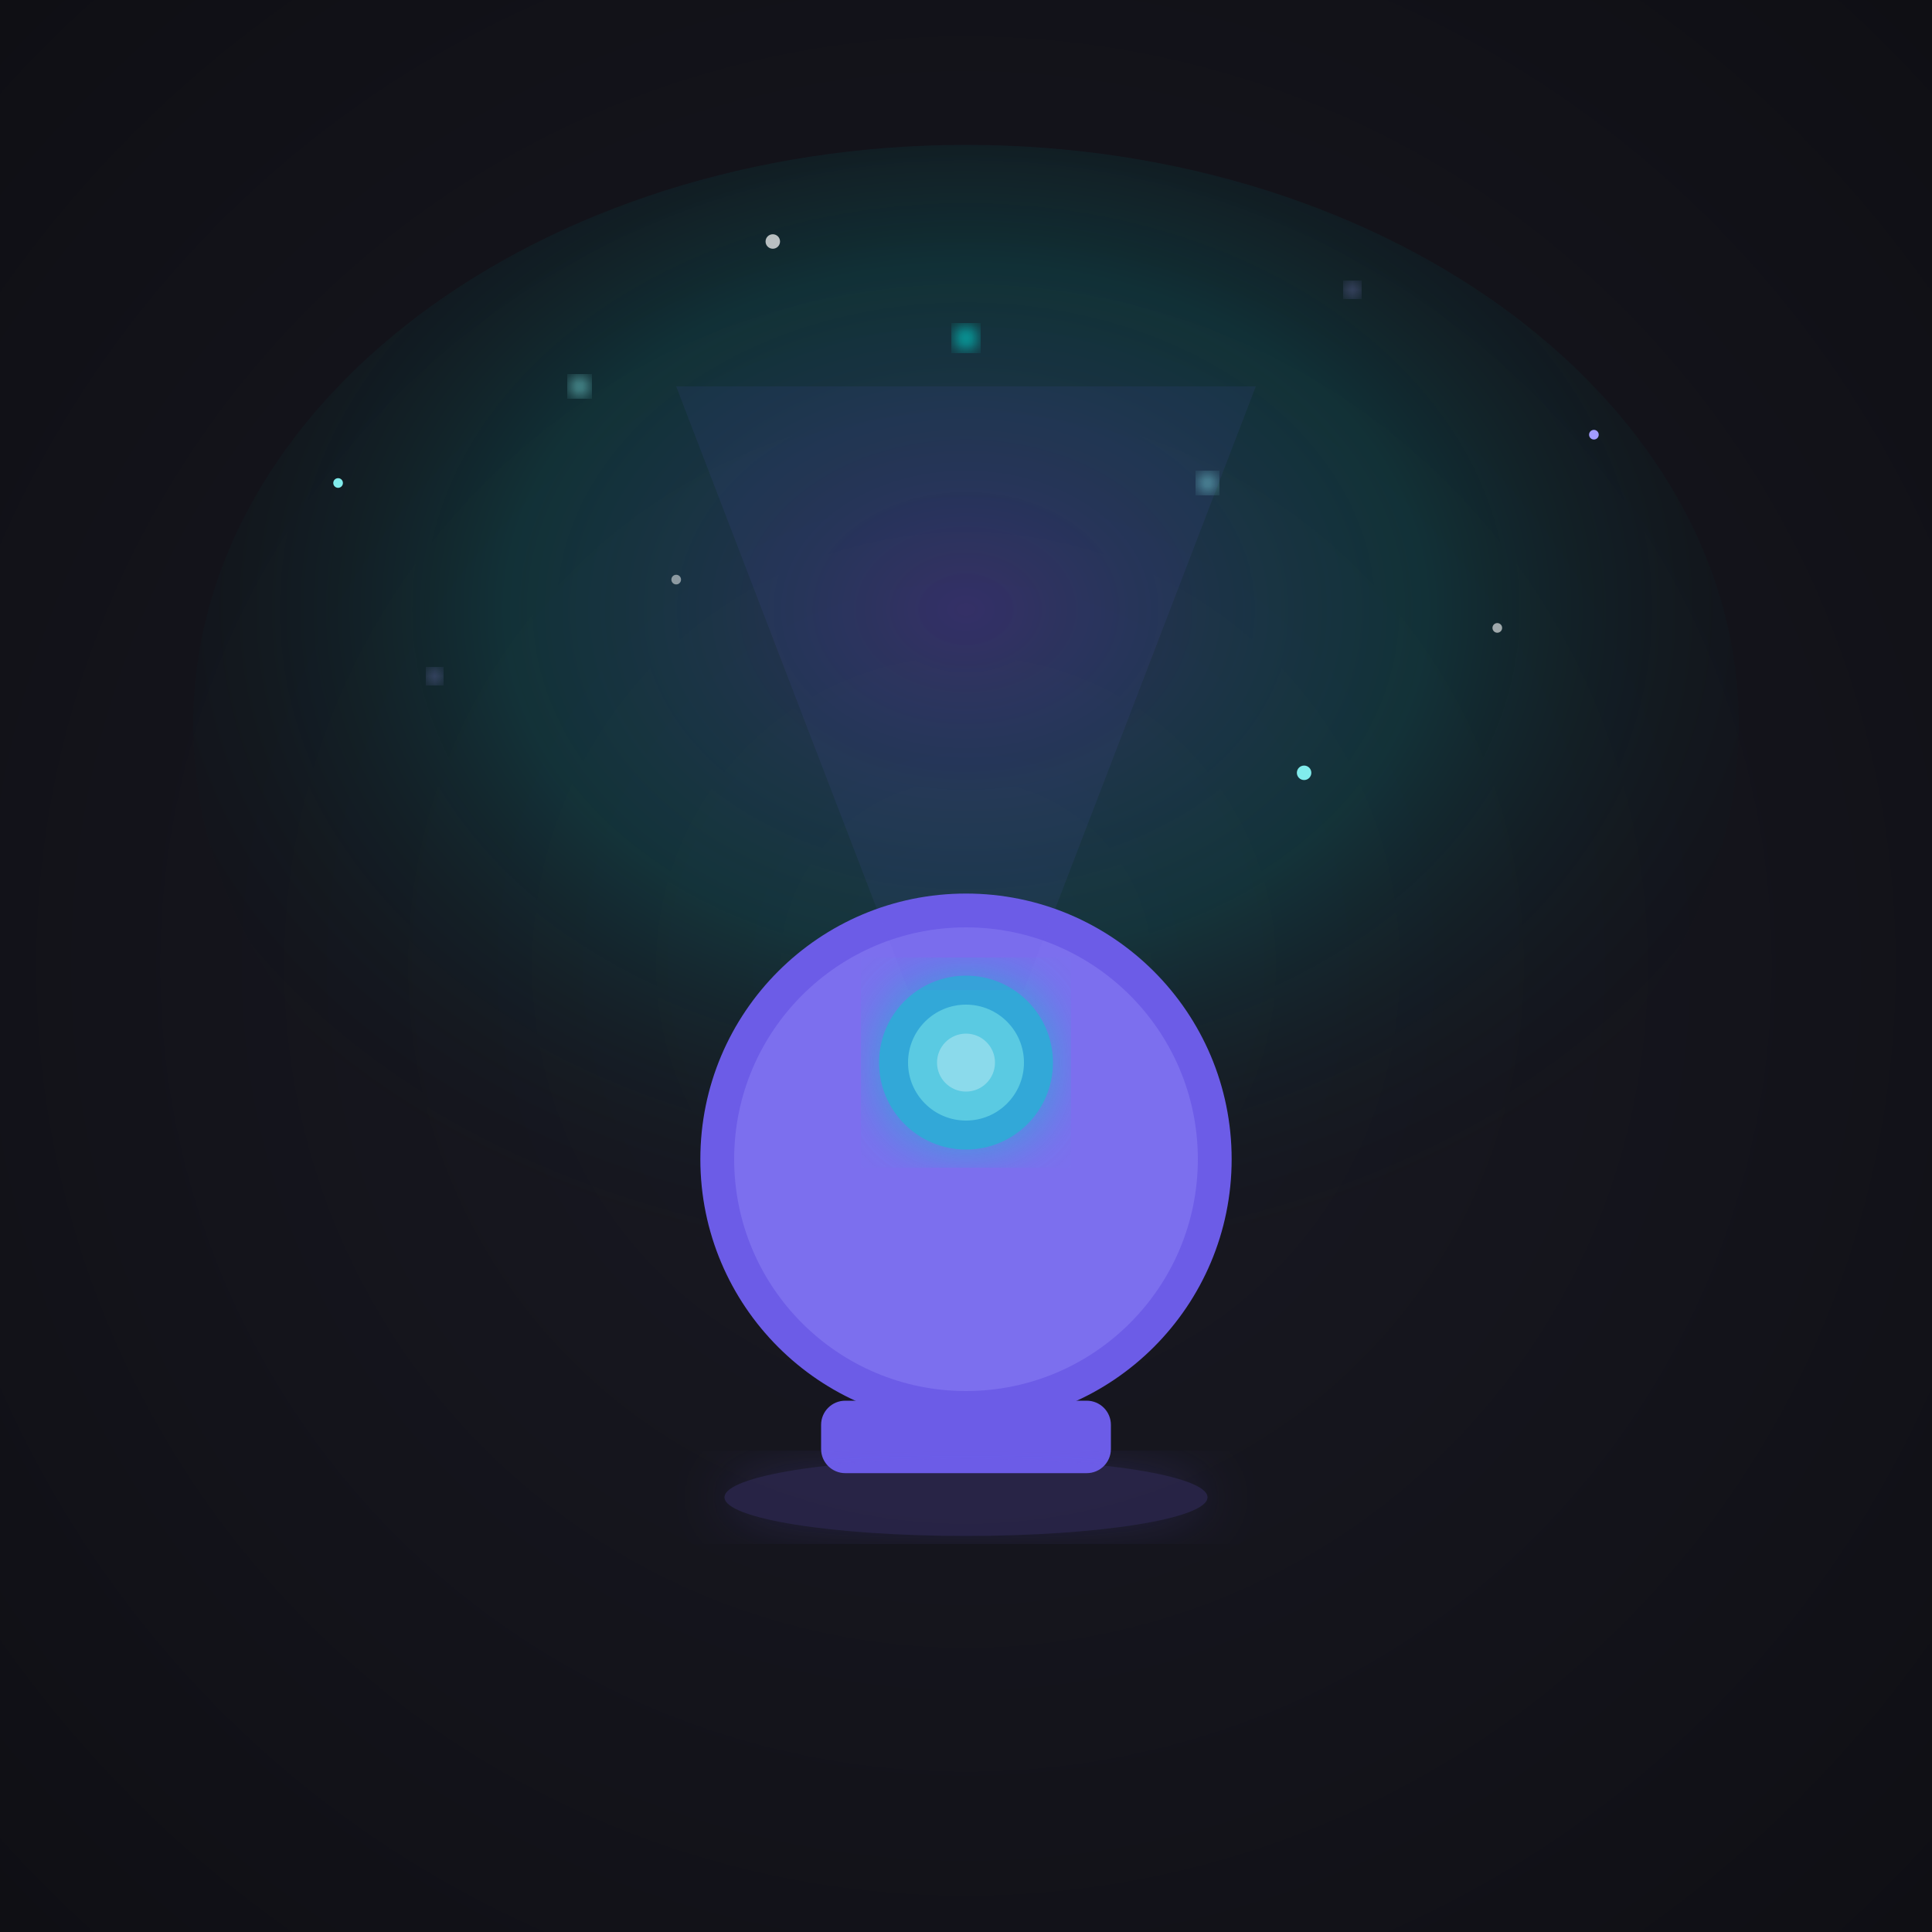
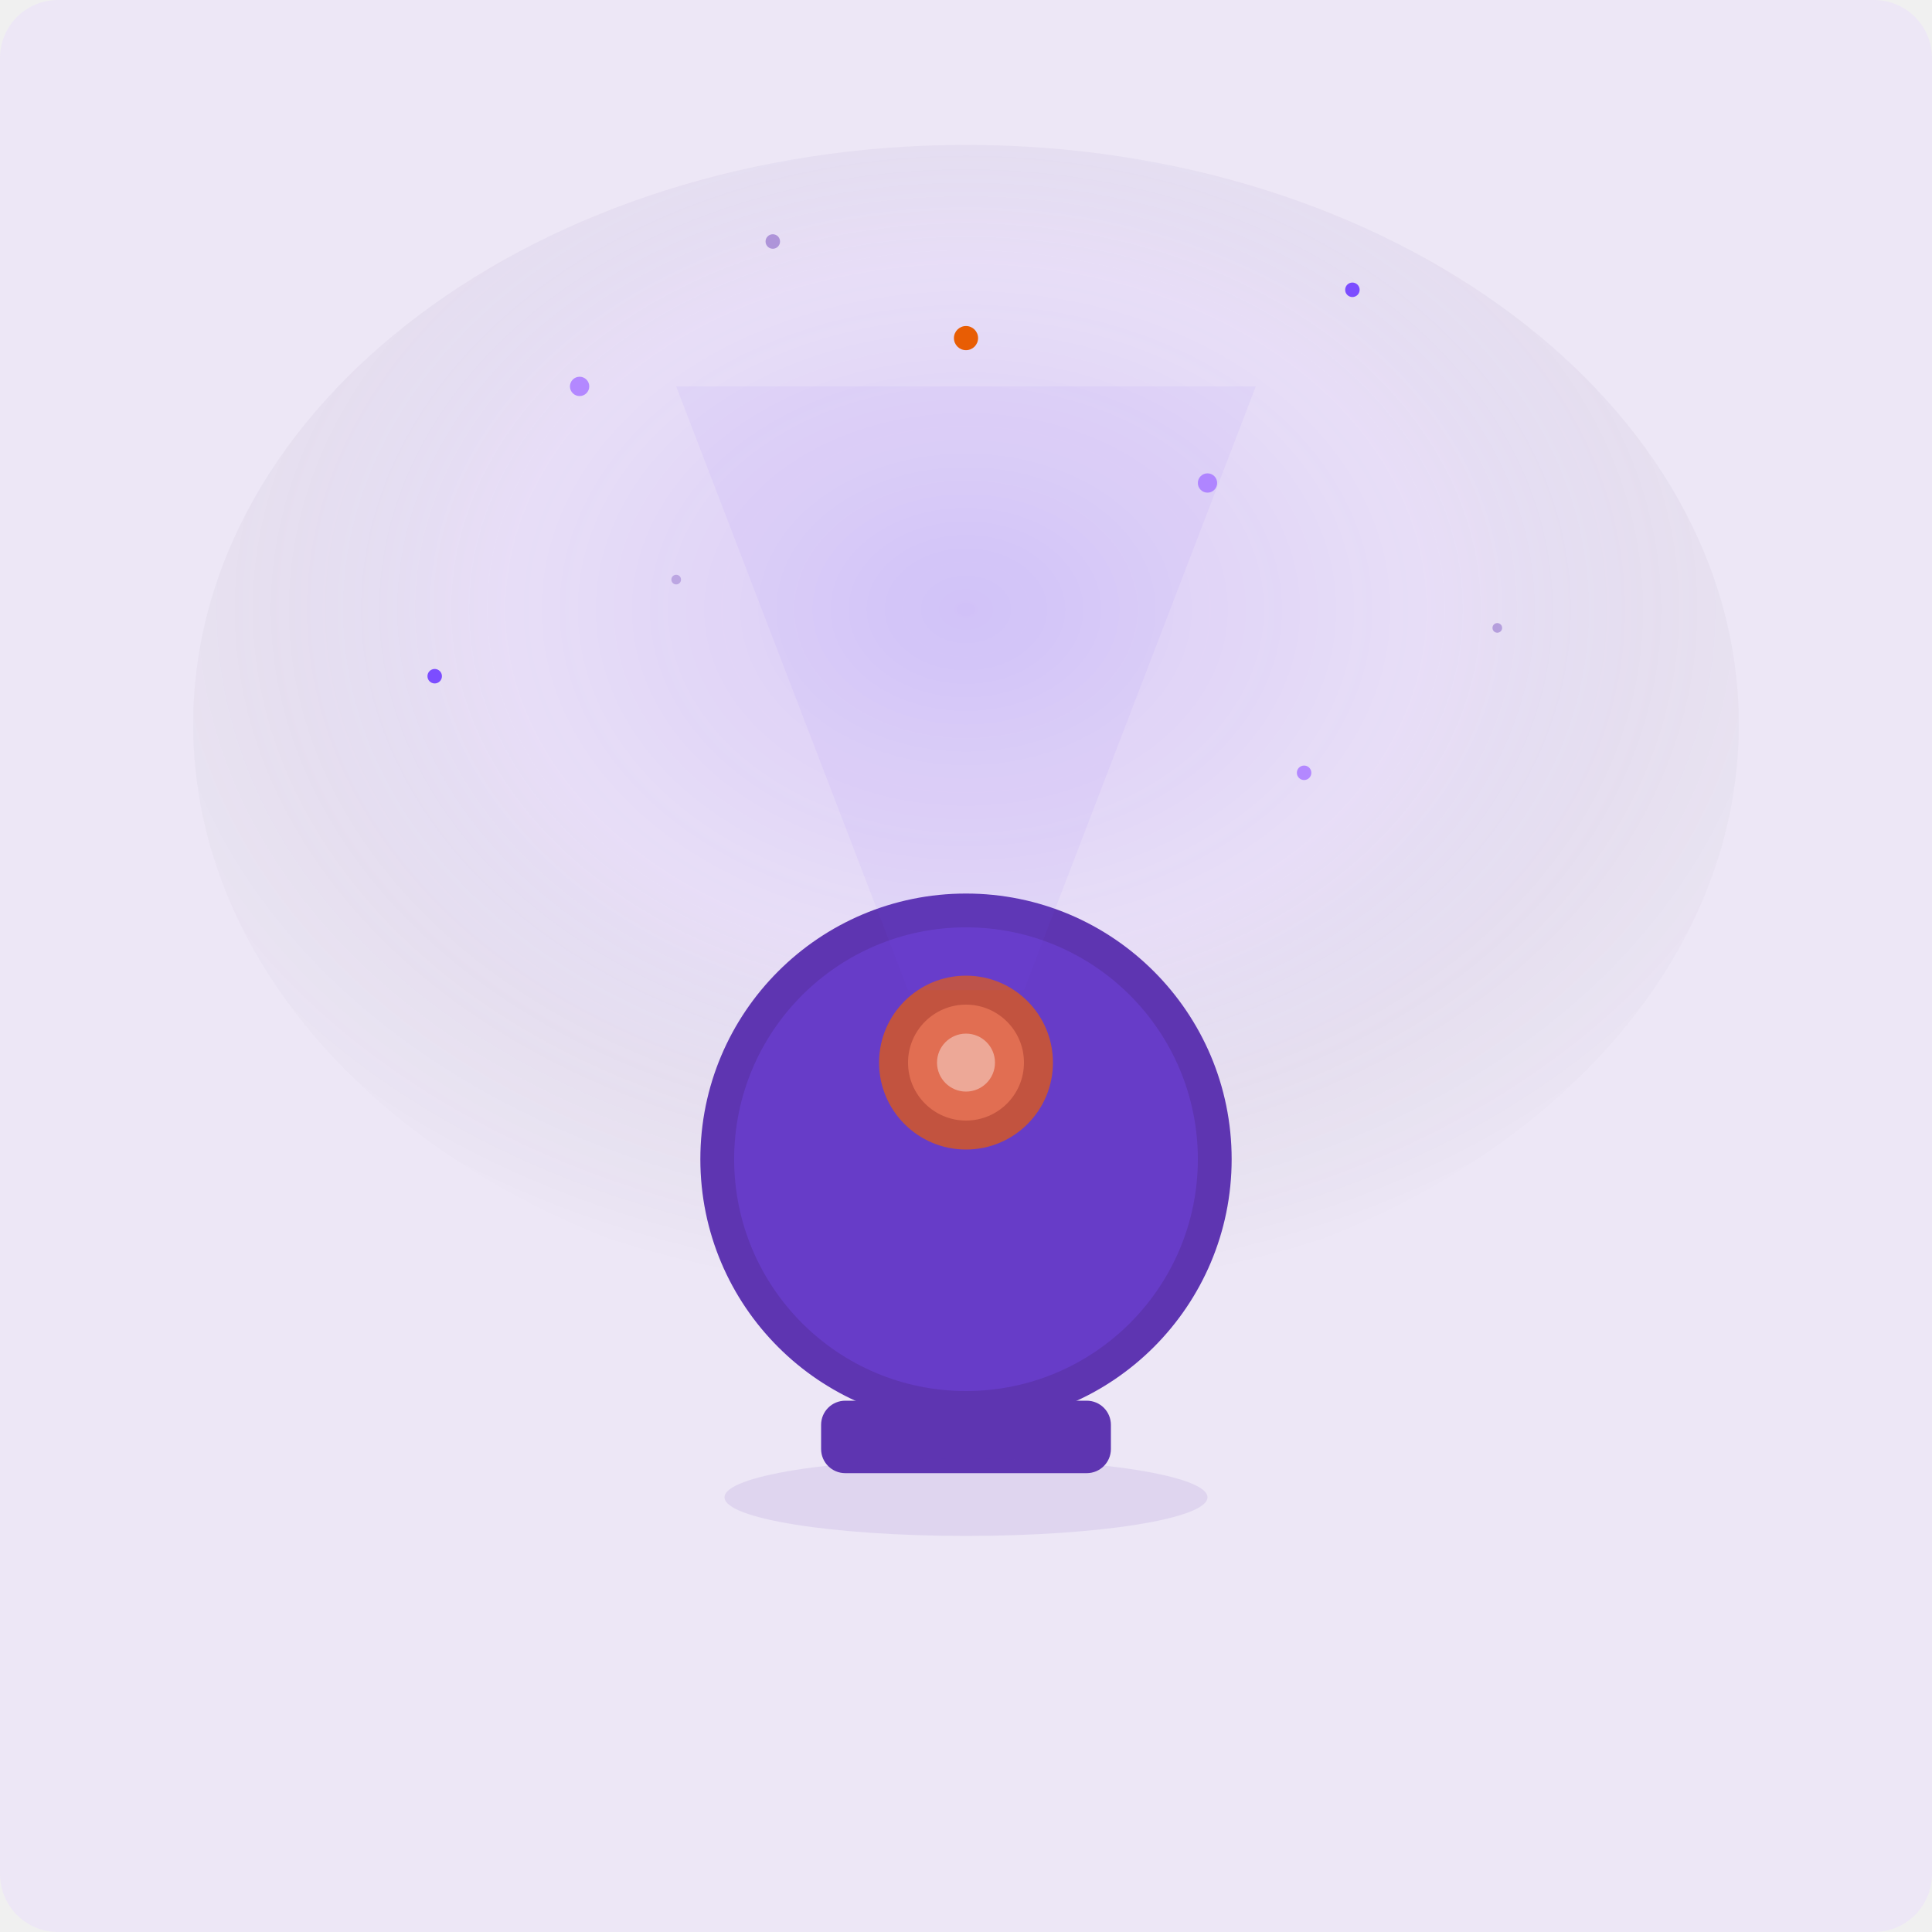
<svg xmlns="http://www.w3.org/2000/svg" viewBox="0 0 400 400" width="400" height="400">
  <defs>
-     <radialGradient id="bg5" cx="50%" cy="50%" r="70%">
-       <stop offset="0%" stop-color="#1a1a24" />
-       <stop offset="100%" stop-color="#0f0f14" />
-     </radialGradient>
-     <radialGradient id="nebula" cx="50%" cy="40%" r="60%">
-       <stop offset="0%" stop-color="#6C5CE7" stop-opacity="0.3" />
-       <stop offset="50%" stop-color="#00CEC9" stop-opacity="0.15" />
+     <radialGradient id="nebula5" cx="50%" cy="40%" r="60%">
+       <stop offset="0%" stop-color="#7C4DFF" stop-opacity="0.2" />
+       <stop offset="50%" stop-color="#B388FF" stop-opacity="0.1" />
      <stop offset="100%" stop-color="transparent" />
    </radialGradient>
-     <filter id="glow5">
-       <feGaussianBlur stdDeviation="6" result="blur" />
-       <feMerge>
-         <feMergeNode in="blur" />
-         <feMergeNode in="SourceGraphic" />
-       </feMerge>
-     </filter>
-     <filter id="starglow">
-       <feGaussianBlur stdDeviation="2" />
-     </filter>
  </defs>
-   <rect width="400" height="400" fill="url(#bg5)" />
-   <ellipse cx="200" cy="150" rx="160" ry="120" fill="url(#nebula)" />
-   <circle cx="120" cy="80" r="2" fill="#81ecec" filter="url(#starglow)" />
-   <circle cx="280" cy="60" r="1.5" fill="#a29bfe" filter="url(#starglow)" />
-   <circle cx="160" cy="50" r="1.5" fill="#fff" opacity="0.7" />
-   <circle cx="250" cy="100" r="2" fill="#81ecec" filter="url(#starglow)" />
-   <circle cx="310" cy="130" r="1" fill="#fff" opacity="0.6" />
-   <circle cx="90" cy="140" r="1.5" fill="#a29bfe" filter="url(#starglow)" />
-   <circle cx="200" cy="70" r="2.5" fill="#00CEC9" filter="url(#starglow)" />
-   <circle cx="140" cy="120" r="1" fill="#fff" opacity="0.5" />
-   <circle cx="270" cy="160" r="1.5" fill="#81ecec" />
-   <circle cx="330" cy="90" r="1" fill="#a29bfe" />
-   <circle cx="70" cy="100" r="1" fill="#81ecec" />
-   <circle cx="200" cy="240" r="55" fill="#6C5CE7" />
-   <circle cx="200" cy="240" r="48" fill="#a29bfe" opacity="0.3" />
-   <circle cx="200" cy="220" r="18" fill="#00CEC9" opacity="0.6" filter="url(#glow5)" />
-   <circle cx="200" cy="220" r="12" fill="#81ecec" opacity="0.5" />
-   <circle cx="200" cy="220" r="6" fill="#fff" opacity="0.3" />
-   <polygon points="188,205 212,205 260,80 140,80" fill="#6C5CE7" opacity="0.08" />
-   <rect x="170" y="290" width="60" height="15" rx="5" fill="#6C5CE7" />
-   <ellipse cx="200" cy="310" rx="50" ry="8" fill="#6C5CE7" opacity="0.2" filter="url(#glow5)" />
+   <rect width="400" height="400" rx="12" fill="#EDE7F6" />
+   <ellipse cx="200" cy="150" rx="160" ry="120" fill="url(#nebula5)" />
+   <circle cx="120" cy="80" r="2" fill="#B388FF" />
+   <circle cx="280" cy="60" r="1.5" fill="#7C4DFF" />
+   <circle cx="160" cy="50" r="1.5" fill="#9575CD" opacity="0.7" />
+   <circle cx="250" cy="100" r="2" fill="#B388FF" />
+   <circle cx="310" cy="130" r="1" fill="#9575CD" opacity="0.6" />
+   <circle cx="90" cy="140" r="1.5" fill="#7C4DFF" />
+   <circle cx="200" cy="70" r="2.5" fill="#E85D04" />
+   <circle cx="140" cy="120" r="1" fill="#9575CD" opacity="0.5" />
+   <circle cx="270" cy="160" r="1.5" fill="#B388FF" />
+   <circle cx="200" cy="240" r="55" fill="#5E35B1" />
+   <circle cx="200" cy="240" r="48" fill="#7C4DFF" opacity="0.3" />
+   <circle cx="200" cy="220" r="18" fill="#E85D04" opacity="0.7" />
+   <circle cx="200" cy="220" r="12" fill="#FF8A65" opacity="0.5" />
+   <circle cx="200" cy="220" r="6" fill="#fff" opacity="0.4" />
+   <polygon points="188,205 212,205 260,80 140,80" fill="#7C4DFF" opacity="0.06" />
+   <rect x="170" y="290" width="60" height="15" rx="5" fill="#5E35B1" />
+   <ellipse cx="200" cy="310" rx="50" ry="8" fill="#5E35B1" opacity="0.1" />
</svg>
